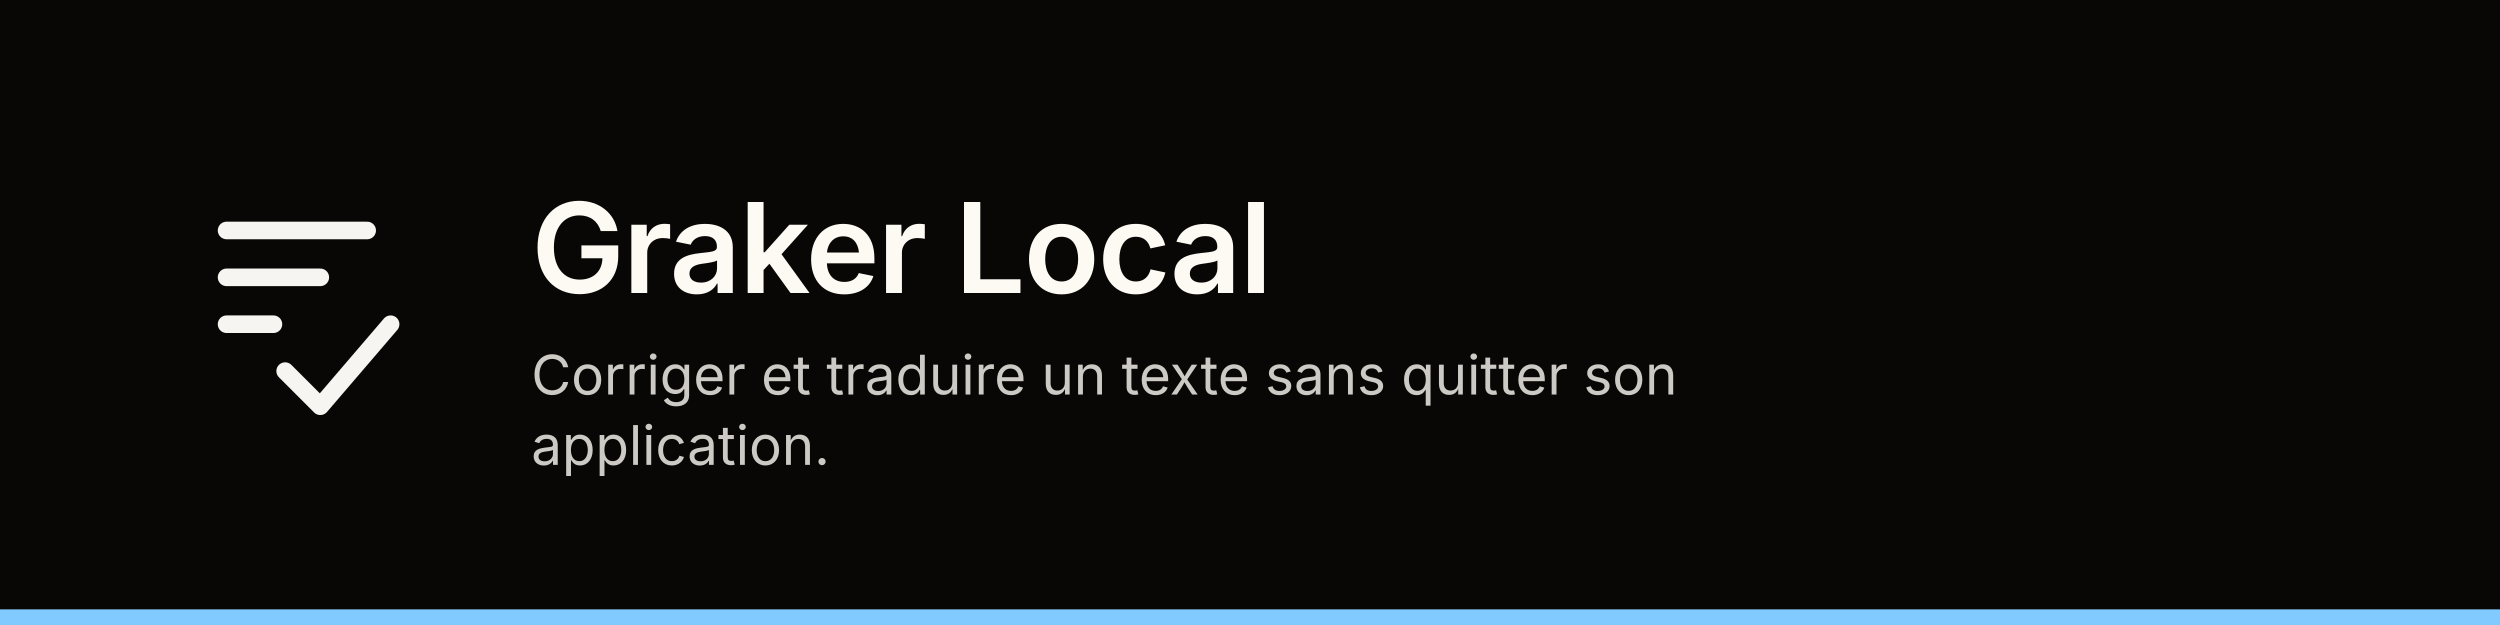
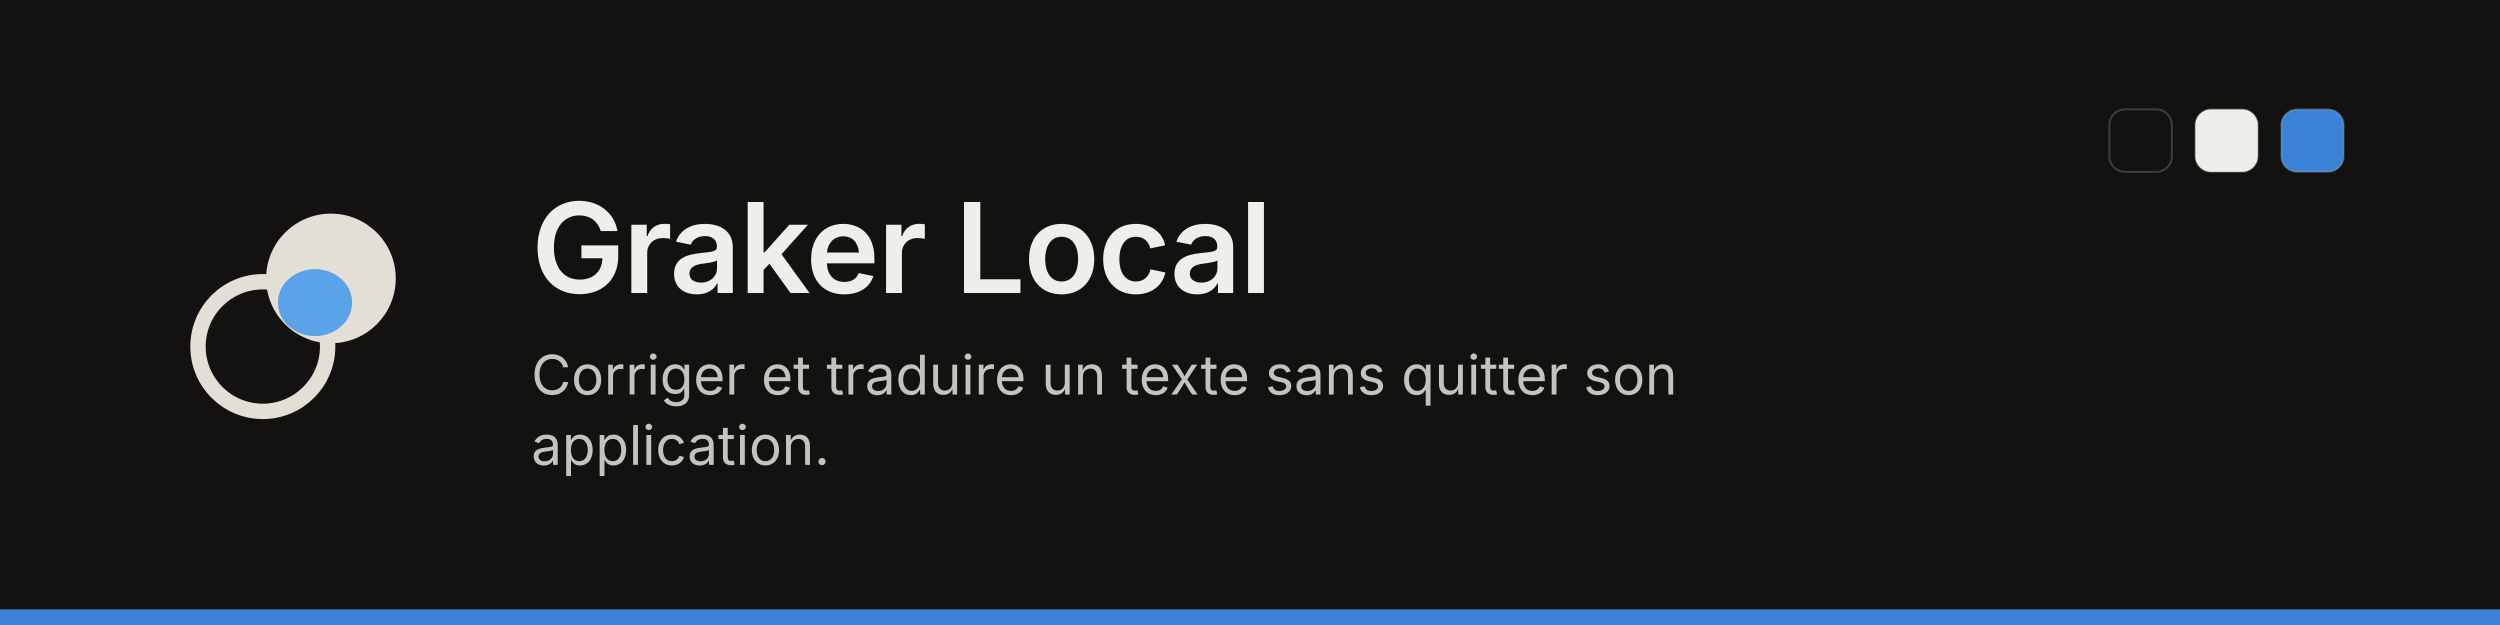
<svg xmlns="http://www.w3.org/2000/svg" width="1280" height="320" viewBox="0 0 1280 320" role="img" aria-label="Graker Local : Corriger et traduire un texte sans quitter son application.">
-   <rect width="1280" height="320" fill="#090705" />
-   <svg x="80" y="88" width="144" height="144" viewBox="0 0 96 96" preserveAspectRatio="xMidYMid meet">
-     <g fill="none" stroke="#f6f5f1" stroke-width="6" stroke-linecap="round" stroke-linejoin="round">
-       <path d="M24 20h48M24 36h32M24 52h16" />
-       <path d="m44 68 12 12 24-28" />
-     </g>
+   <rect width="1280" height="320" fill="#141210" />
+   <svg x="80" y="88" width="144" height="144" viewBox="0 0 512 512" preserveAspectRatio="xMidYMid meet">
+     <rect width="512" height="512" rx="112" fill="#141210" />
+     <circle cx="318" cy="194" r="118" fill="#E4DFD6" />
+     <circle cx="194" cy="318" r="118" stroke="#E4DFD6" stroke-width="28" fill="none" />
+     <path d="M238 278c-22-22-22-58 0-80 28-28 74-28 102 0 22 22 22 58 0 80-28 28-74 28-102 0z" fill="#5BA3E8" />
  </svg>
-   <text x="272" y="150" font-family="Inter, -apple-system, BlinkMacSystemFont, 'Segoe UI', Helvetica, Arial, sans-serif" font-size="64" font-weight="600" letter-spacing="-1" fill="#fdfaf4">Graker Local</text>
-   <text font-family="Inter, -apple-system, BlinkMacSystemFont, 'Segoe UI', Helvetica, Arial, sans-serif" font-size="28" fill="#fdfaf4" fill-opacity="0.8">
+   <text x="272" y="150" font-family="Inter, -apple-system, BlinkMacSystemFont, 'Segoe UI', Helvetica, Arial, sans-serif" font-size="64" font-weight="600" letter-spacing="-1" fill="#f0eeea">Graker Local</text>
+   <text font-family="Inter, -apple-system, BlinkMacSystemFont, 'Segoe UI', Helvetica, Arial, sans-serif" font-size="28" fill="#f0eeea" fill-opacity="0.8">
    <tspan x="272" y="202">Corriger et traduire un texte sans quitter son</tspan>
    <tspan x="272" y="238">application.</tspan>
  </text>
-   <rect y="312" width="1280" height="8" fill="#80caff" />
+   <rect x="1080" y="56" width="32" height="32" rx="8" fill="#141210" stroke="#f0eeea" stroke-opacity="0.2" />
+   <rect x="1124" y="56" width="32" height="32" rx="8" fill="#f0eeea" stroke="#f0eeea" stroke-opacity="0.2" />
+   <rect x="1168" y="56" width="32" height="32" rx="8" fill="#3b82d6" stroke="#f0eeea" stroke-opacity="0.2" />
+   <rect y="312" width="1280" height="8" fill="#3b82d6" />
</svg>
